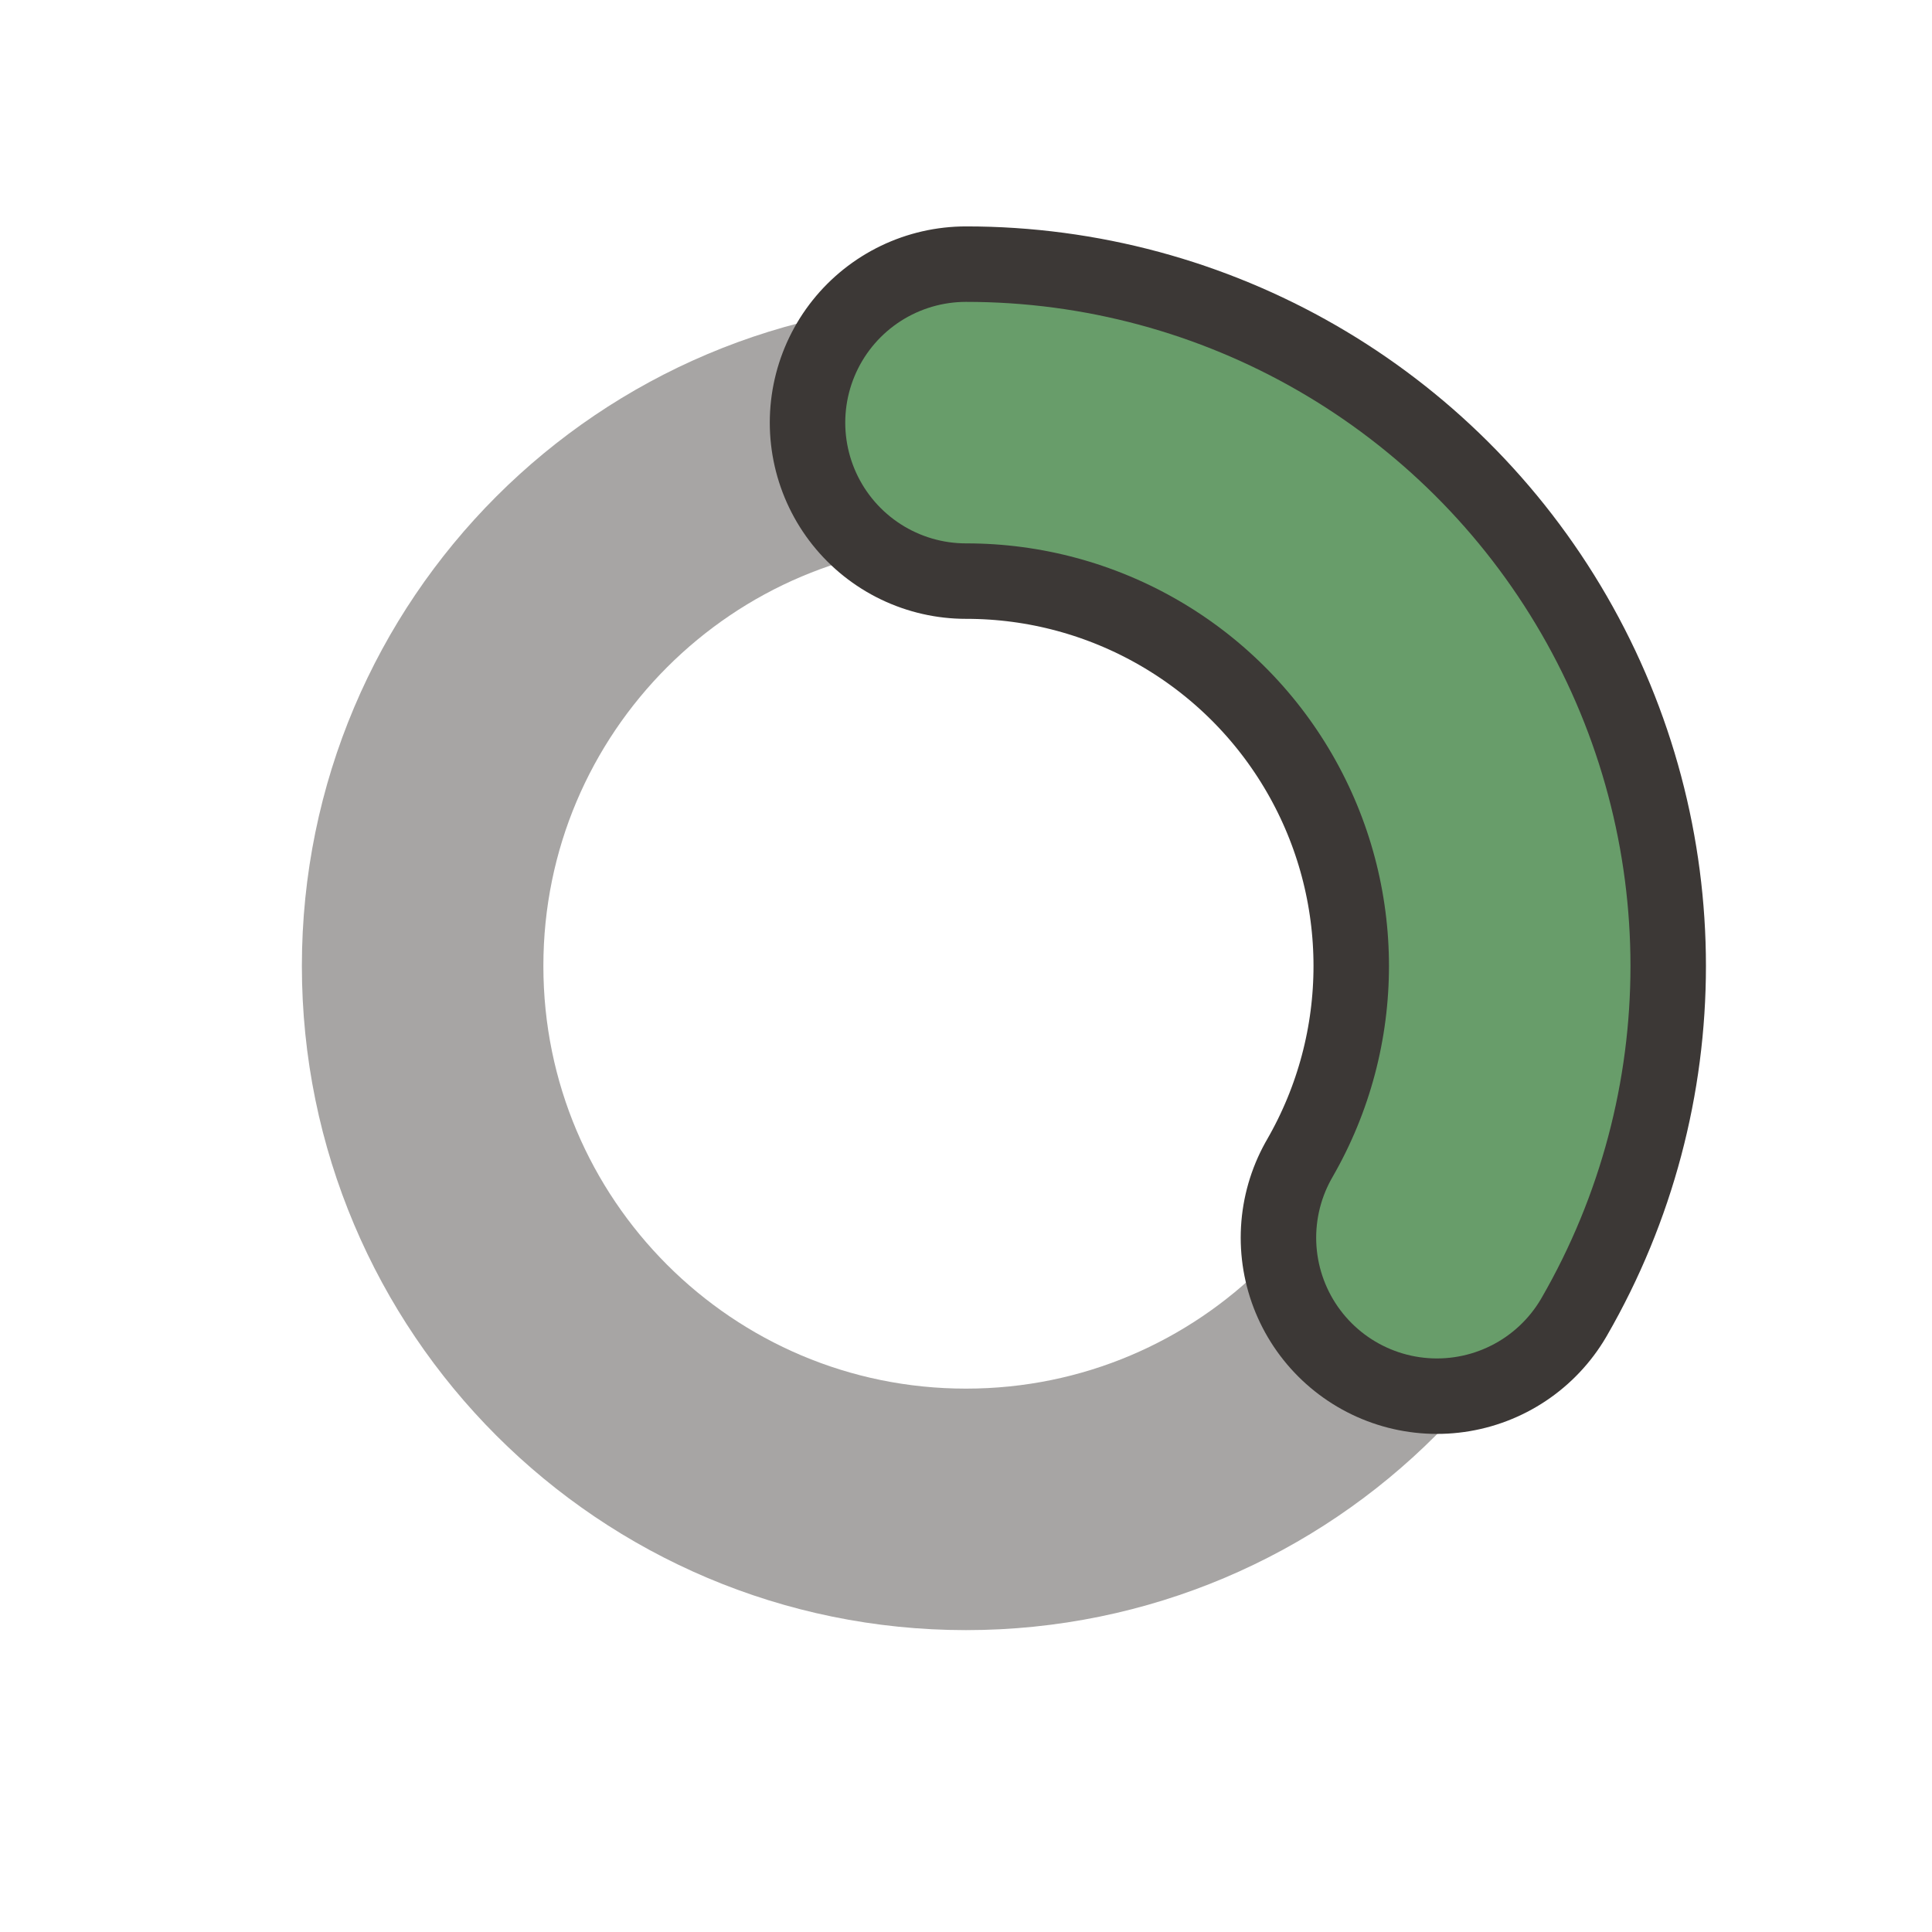
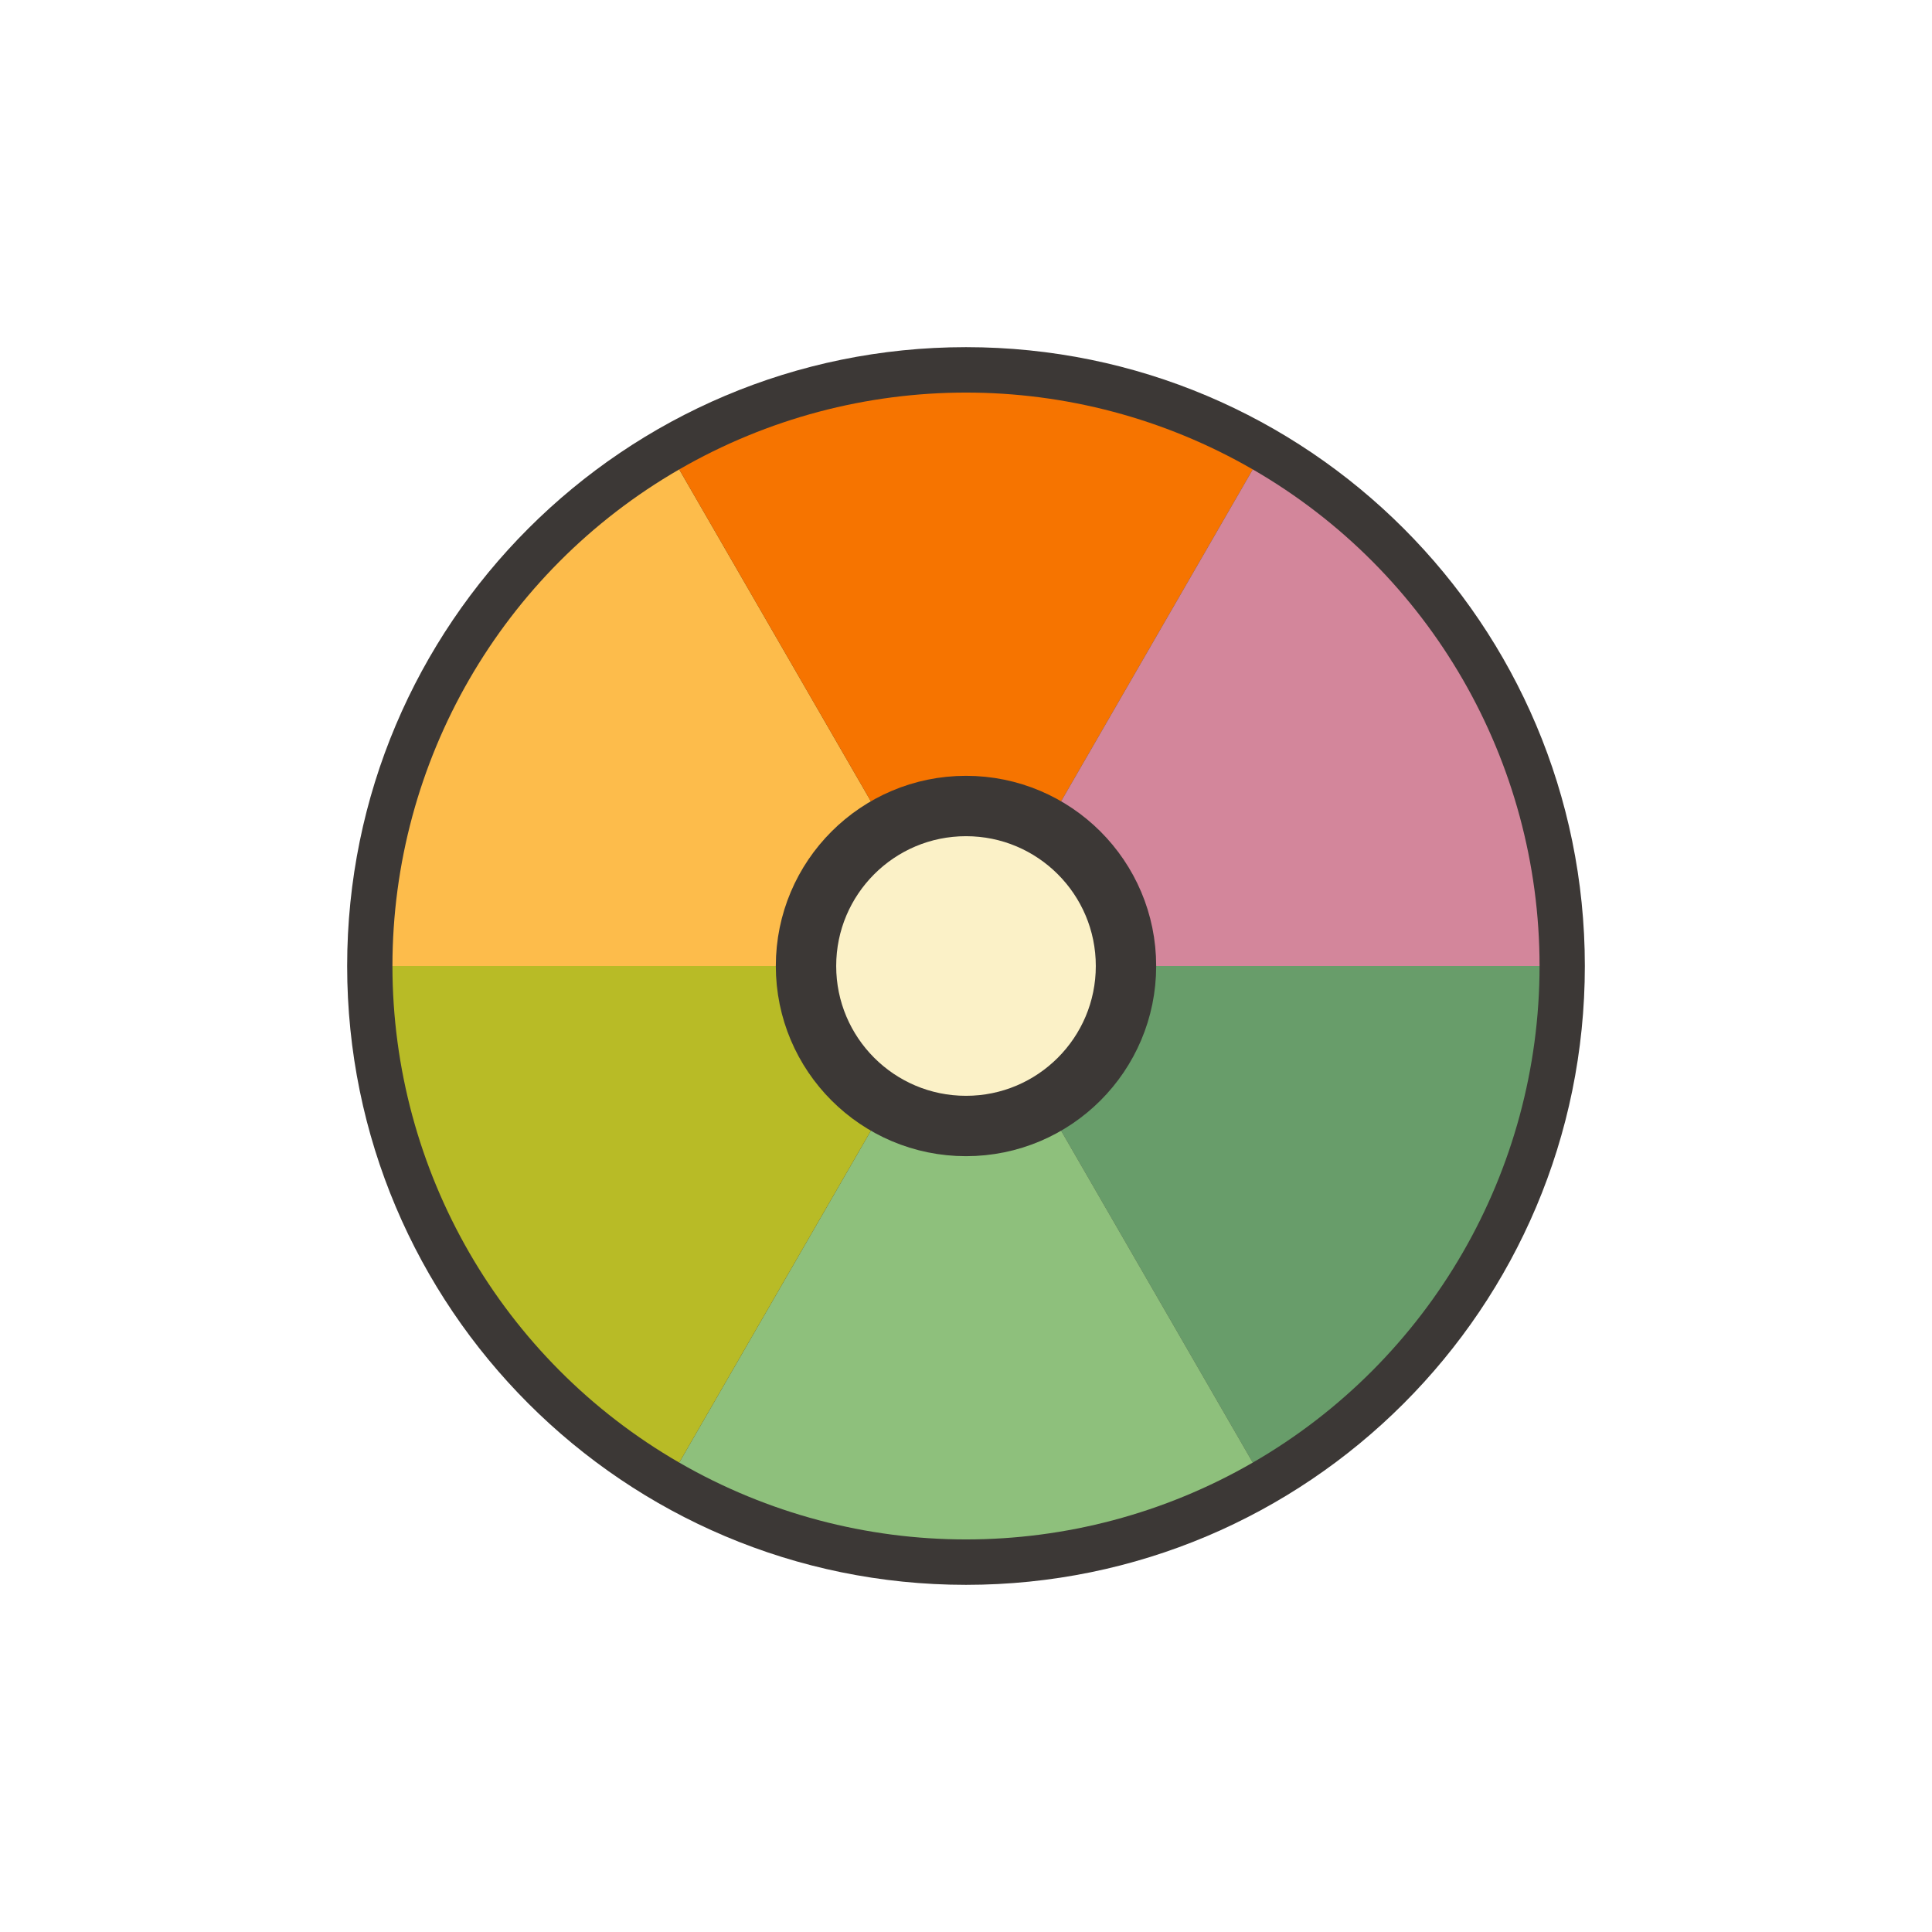
<svg xmlns="http://www.w3.org/2000/svg" viewBox="0 0 128 128" width="128" height="128">
-   <circle cx="64" cy="64" r="36" fill="none" stroke="#3c3836" stroke-width="16" opacity="0.45" />
-   <path d="M 64.0 28.0 A 36 36 0 0 1 95.2 82.0" fill="none" stroke="#3c3836" stroke-width="26" stroke-linecap="round" />
-   <path d="M 64.0 28.0 A 36 36 0 0 1 95.2 82.0" fill="none" stroke="#689d6a" stroke-width="16" stroke-linecap="round" />
+   <circle cx="64" cy="64" r="41" fill="#3c3836" />
+   <path d="M 64 64 L 102.0 64.0 A 38 38 0 0 1 83.0 96.9 Z" fill="#689d6a" />
+   <path d="M 64 64 L 83.0 96.9 A 38 38 0 0 1 45.0 96.9 Z" fill="#8ec07c" />
+   <path d="M 64 64 L 45.0 96.9 A 38 38 0 0 1 26.0 64.0 Z" fill="#b8bb26" />
+   <path d="M 64 64 L 26.0 64.0 A 38 38 0 0 1 45.0 31.1 Z" fill="#fdbc4b" />
+   <path d="M 64 64 L 45.0 31.1 A 38 38 0 0 1 83.0 31.1 Z" fill="#f67400" />
+   <path d="M 64 64 L 83.0 31.1 A 38 38 0 0 1 102.0 64.0 Z" fill="#d3869b" />
+   <circle cx="64" cy="64" r="10.6" fill="#fbf1c7" stroke="#3c3836" stroke-width="4" />
</svg>
